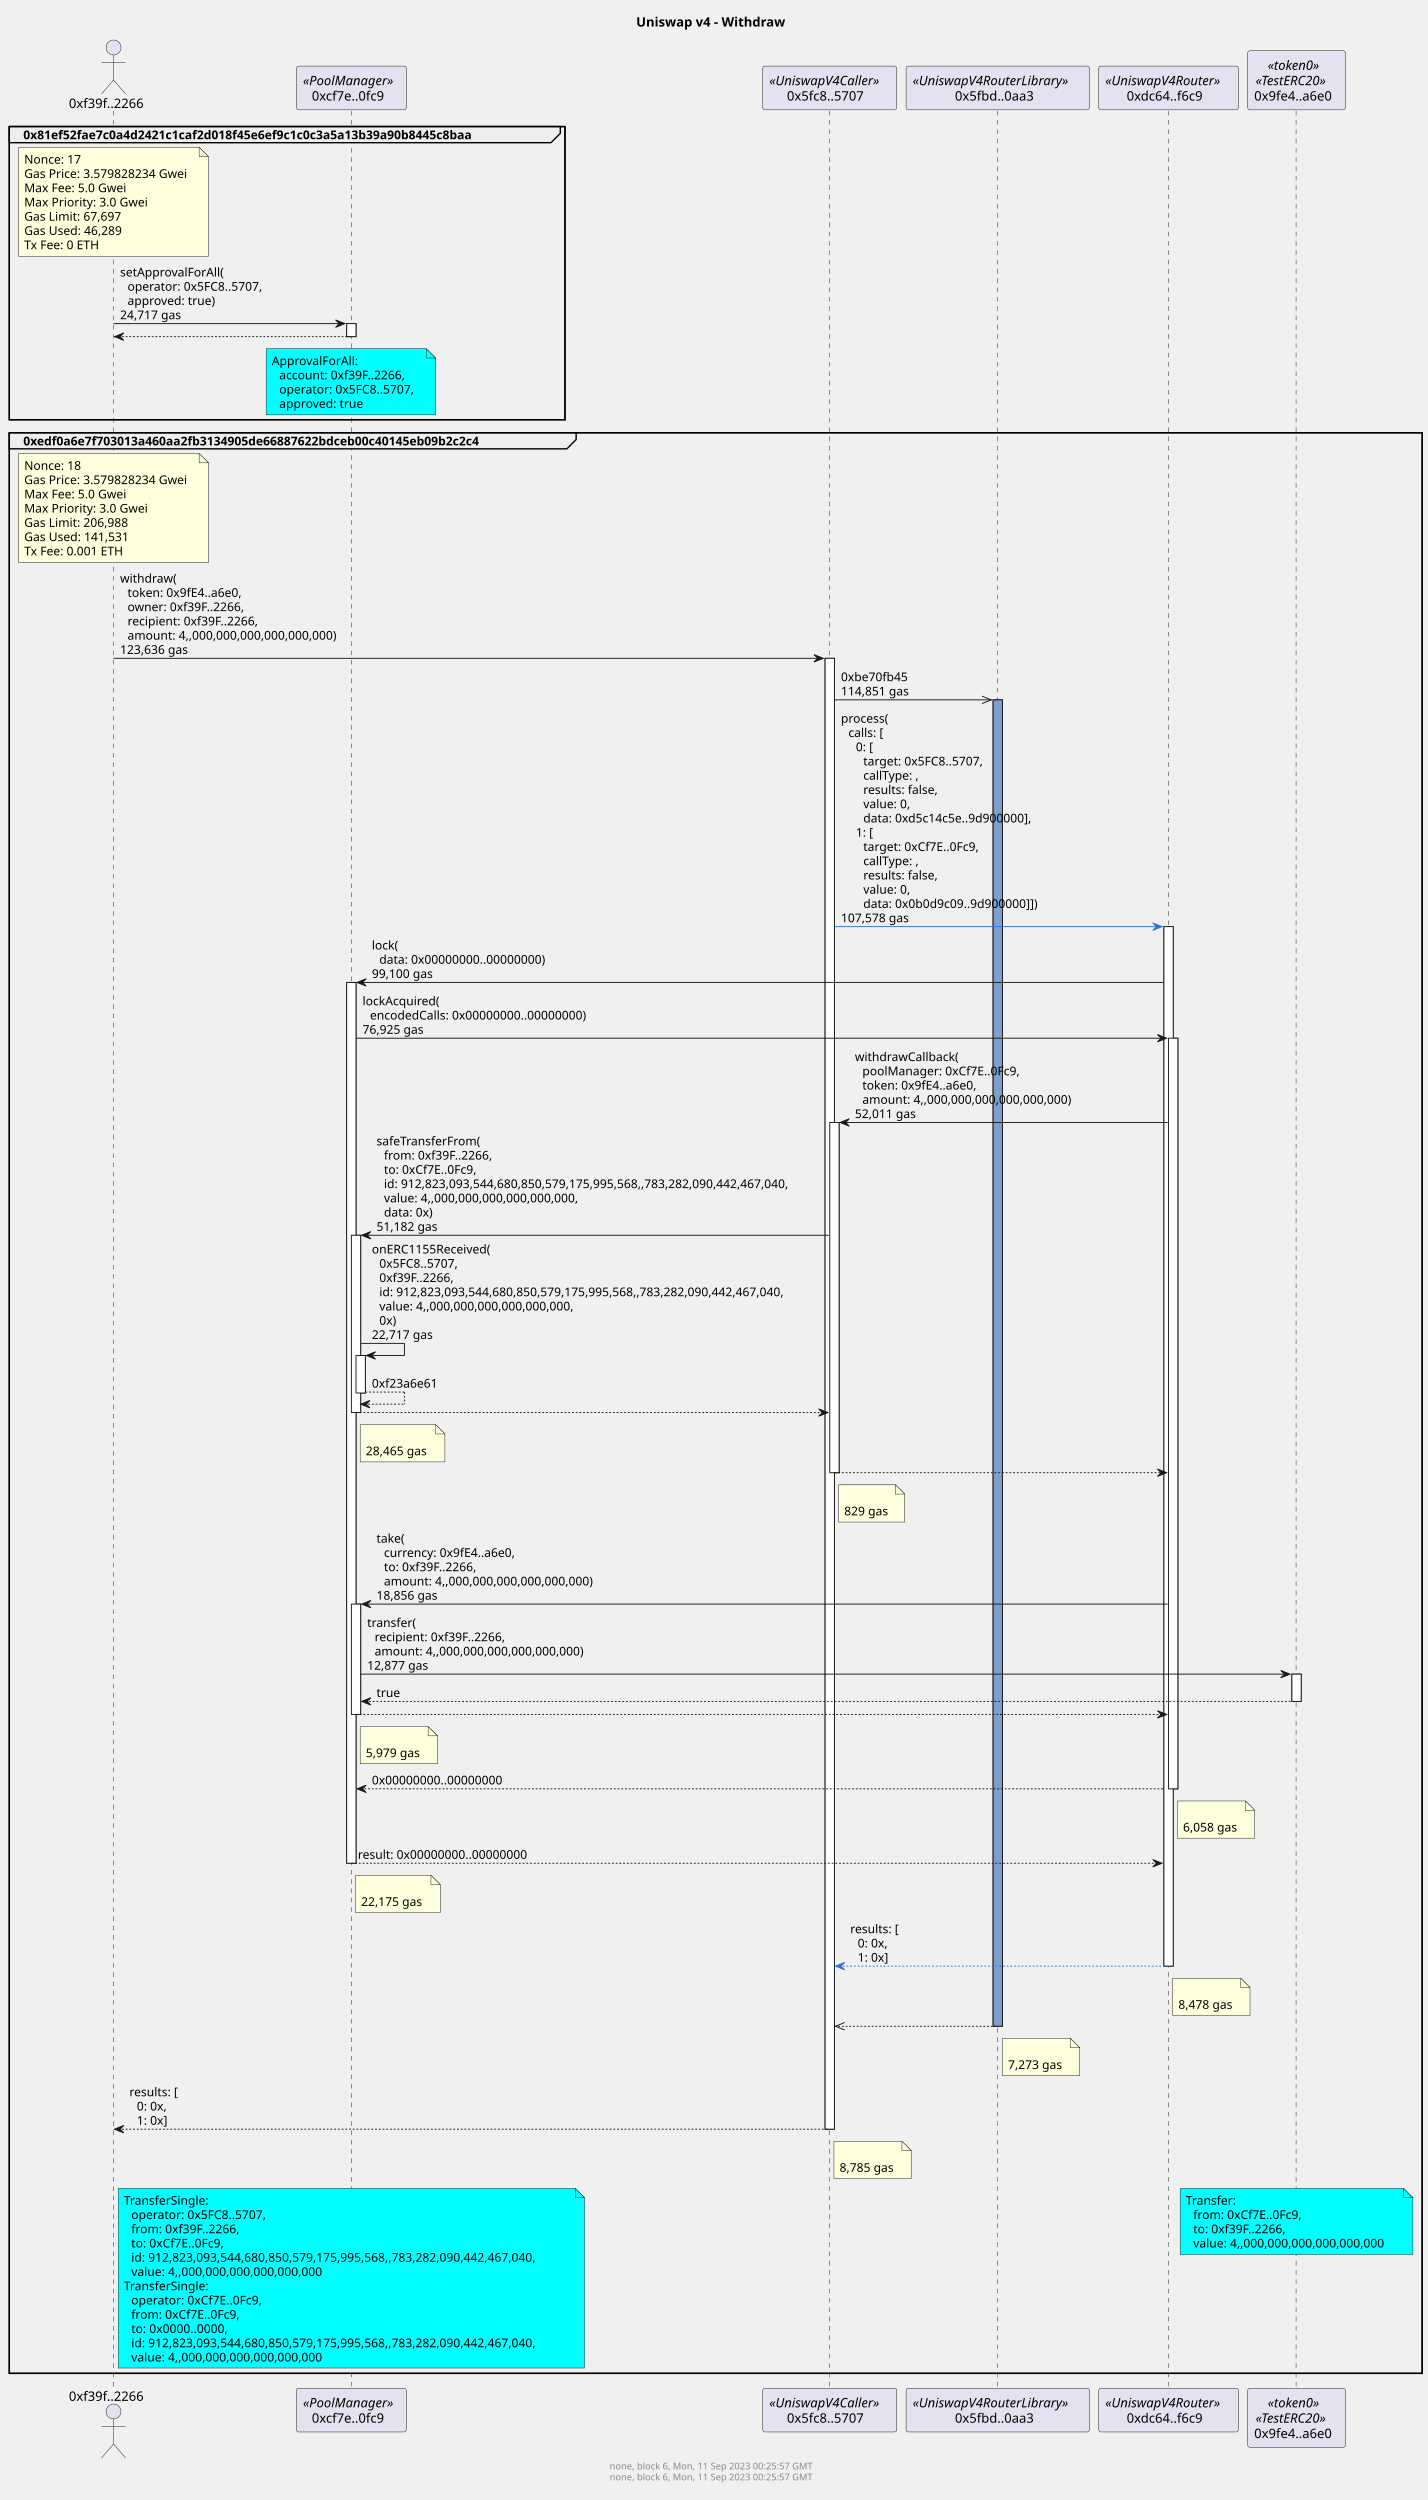
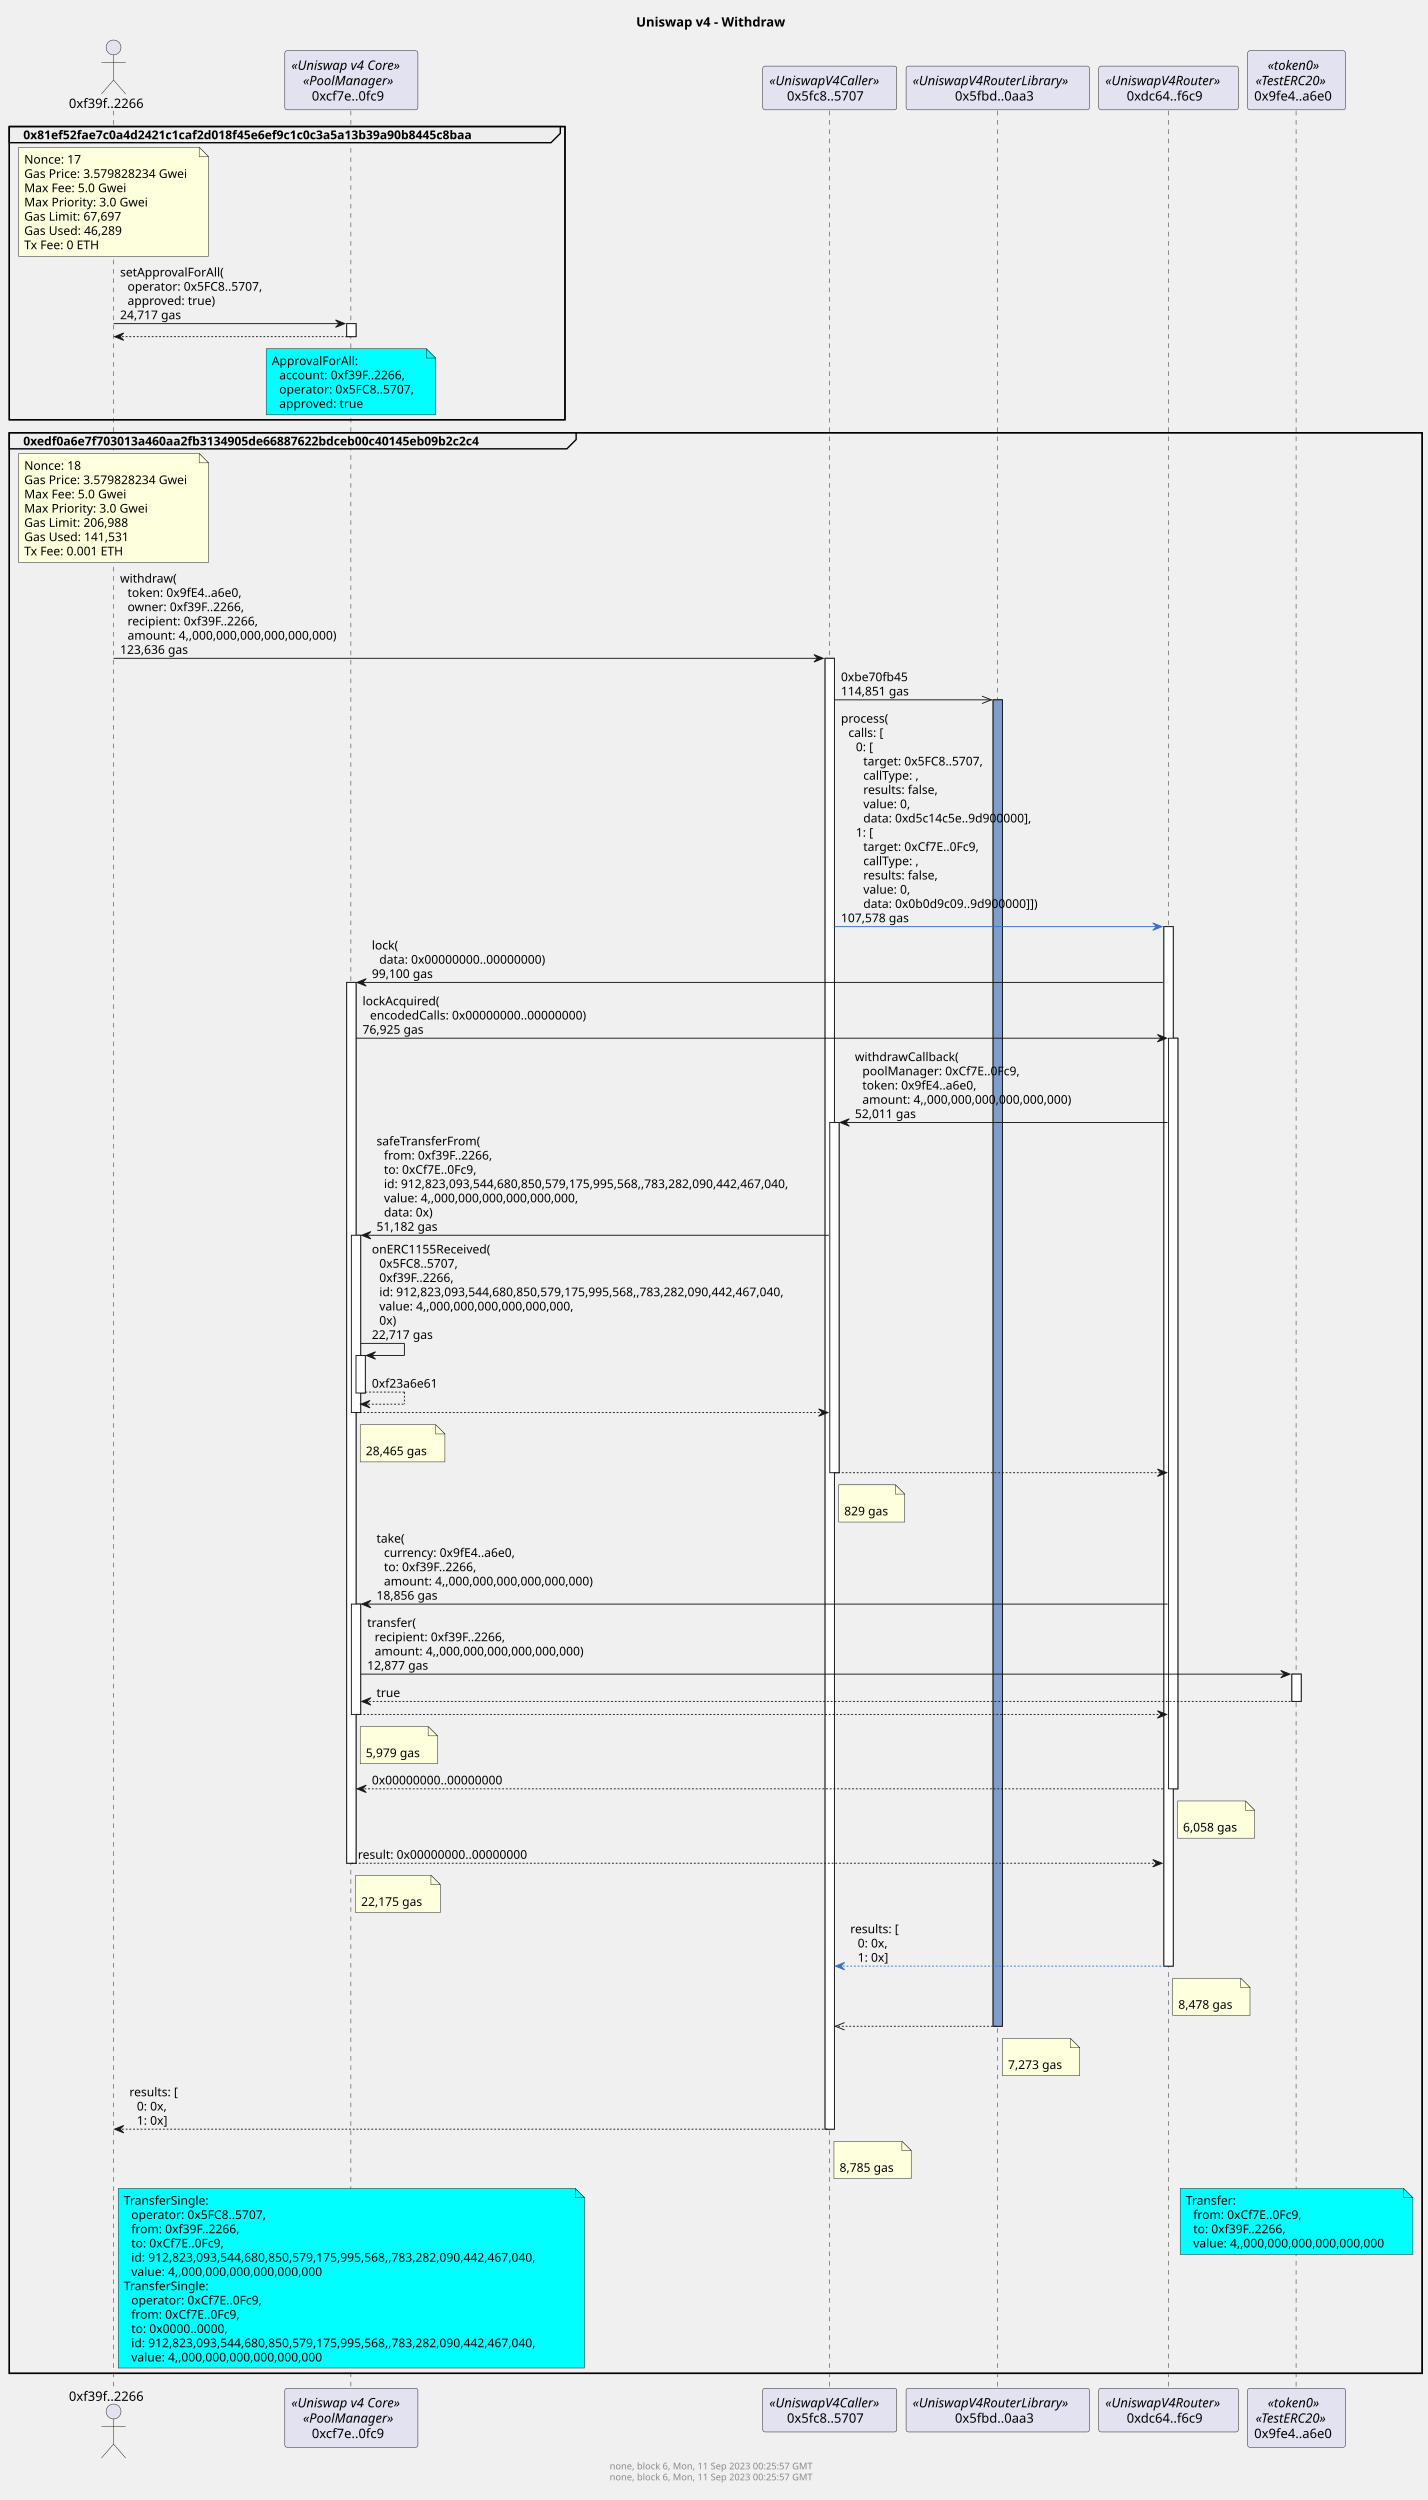
<svg xmlns="http://www.w3.org/2000/svg" contentStyleType="text/css" height="2686px" preserveAspectRatio="none" style="width:1534px;height:2686px;background:#FFFFFF;" version="1.1" viewBox="0 0 1534 2686" width="1534px" zoomAndPan="magnify">
  <defs />
  <g>
    <text fill="#000000" font-family="sans-serif" font-size="14" font-weight="bold" lengthAdjust="spacing" textLength="170" x="683.5" y="28.535">Uniswap v4 - Withdraw</text>
    <rect fill="#FFFFFF" height="14" style="stroke:#181818;stroke-width:1.0;" width="10" x="372.5" y="347.703" />
    <rect fill="#FFFFFF" height="946.354" style="stroke:#181818;stroke-width:1.0;" width="10" x="372.5" y="1055.504" />
    <rect fill="#FFFFFF" height="190.484" style="stroke:#181818;stroke-width:1.0;" width="10" x="377.5" y="1327.162" />
    <rect fill="#FFFFFF" height="40.31" style="stroke:#181818;stroke-width:1.0;" width="10" x="382.5" y="1456.336" />
    <rect fill="#FFFFFF" height="118.553" style="stroke:#181818;stroke-width:1.0;" width="10" x="377.5" y="1723.441" />
    <rect fill="#FFFFFF" height="1580.291" style="stroke:#181818;stroke-width:1.0;" width="10" x="886.5" y="707.293" />
    <rect fill="#FFFFFF" height="376.279" style="stroke:#181818;stroke-width:1.0;" width="10" x="891.5" y="1205.988" />
    <rect fill="#809ECB" height="1425.117" style="stroke:#181818;stroke-width:1.0;" width="10" x="1067" y="751.914" />
    <rect fill="#FFFFFF" height="1116.838" style="stroke:#181818;stroke-width:1.0;" width="10" x="1250.5" y="995.572" />
    <rect fill="#FFFFFF" height="806.49" style="stroke:#181818;stroke-width:1.0;" width="10" x="1255.5" y="1115.436" />
    <rect fill="#FFFFFF" height="29.311" style="stroke:#181818;stroke-width:1.0;" width="10" x="1388" y="1798.684" />
    <rect fill="none" height="314.969" style="stroke:#000000;stroke-width:1.5;" width="597" x="10" y="135.977" />
    <rect fill="none" height="2084.986" style="stroke:#000000;stroke-width:1.5;" width="1518" x="10" y="464.945" />
    <line style="stroke:#181818;stroke-width:0.5;stroke-dasharray:5.0,5.0;" x1="122" x2="122" y1="118.977" y2="2566.932" />
-     <line style="stroke:#181818;stroke-width:0.5;stroke-dasharray:5.0,5.0;" x1="377.5" x2="377.5" y1="118.977" y2="2566.932" />
+     <line style="stroke:#181818;stroke-width:0.5;stroke-dasharray:5.0,5.0;" x1="377" x2="377" y1="118.977" y2="2566.932" />
    <line style="stroke:#181818;stroke-width:0.5;stroke-dasharray:5.0,5.0;" x1="891.5" x2="891.5" y1="118.977" y2="2566.932" />
    <line style="stroke:#181818;stroke-width:0.5;stroke-dasharray:5.0,5.0;" x1="1071.5" x2="1071.5" y1="118.977" y2="2566.932" />
    <line style="stroke:#181818;stroke-width:0.5;stroke-dasharray:5.0,5.0;" x1="1255.5" x2="1255.5" y1="118.977" y2="2566.932" />
    <line style="stroke:#181818;stroke-width:0.5;stroke-dasharray:5.0,5.0;" x1="1392.5" x2="1392.5" y1="118.977" y2="2566.932" />
    <text fill="#000000" font-family="sans-serif" font-size="14" lengthAdjust="spacing" textLength="90" x="74" y="116.023">0xf39f..2266</text>
    <ellipse cx="122" cy="50.988" fill="#E2E2F0" rx="8" ry="8" style="stroke:#181818;stroke-width:0.5;" />
    <path d="M122,58.988 L122,85.988 M109,66.988 L135,66.988 M122,85.988 L109,100.988 M122,85.988 L135,100.988 " fill="none" style="stroke:#181818;stroke-width:0.5;" />
    <text fill="#000000" font-family="sans-serif" font-size="14" lengthAdjust="spacing" textLength="90" x="74" y="2579.467">0xf39f..2266</text>
    <ellipse cx="122" cy="2590.92" fill="#E2E2F0" rx="8" ry="8" style="stroke:#181818;stroke-width:0.5;" />
    <path d="M122,2598.92 L122,2625.92 M109,2606.92 L135,2606.92 M122,2625.92 L109,2640.92 M122,2625.92 L135,2640.92 " fill="none" style="stroke:#181818;stroke-width:0.5;" />
-     <rect fill="#E2E2F0" height="46.977" rx="2.5" ry="2.5" style="stroke:#181818;stroke-width:0.5;" width="118" x="318.5" y="71" />
+     <rect fill="#E2E2F0" height="63.465" rx="2.5" ry="2.5" style="stroke:#181818;stroke-width:0.5;" width="143" x="306" y="54.512" />
+     <text fill="#000000" font-family="sans-serif" font-size="14" font-style="italic" lengthAdjust="spacing" textLength="129" x="313" y="75.047">«Uniswap v4 Core»</text>
    <text fill="#000000" font-family="sans-serif" font-size="14" font-style="italic" lengthAdjust="spacing" textLength="104" x="325.5" y="91.535">«PoolManager»</text>
    <text fill="#000000" font-family="sans-serif" font-size="14" lengthAdjust="spacing" textLength="85" x="335" y="108.023">0xcf7e..0fc9</text>
-     <rect fill="#E2E2F0" height="46.977" rx="2.5" ry="2.5" style="stroke:#181818;stroke-width:0.5;" width="118" x="318.5" y="2565.932" />
-     <text fill="#000000" font-family="sans-serif" font-size="14" font-style="italic" lengthAdjust="spacing" textLength="104" x="325.5" y="2586.467">«PoolManager»</text>
-     <text fill="#000000" font-family="sans-serif" font-size="14" lengthAdjust="spacing" textLength="85" x="335" y="2602.955">0xcf7e..0fc9</text>
+     <rect fill="#E2E2F0" height="63.465" rx="2.5" ry="2.5" style="stroke:#181818;stroke-width:0.5;" width="143" x="306" y="2565.932" />
+     <text fill="#000000" font-family="sans-serif" font-size="14" font-style="italic" lengthAdjust="spacing" textLength="129" x="313" y="2586.467">«Uniswap v4 Core»</text>
+     <text fill="#000000" font-family="sans-serif" font-size="14" font-style="italic" lengthAdjust="spacing" textLength="104" x="325.5" y="2602.955">«PoolManager»</text>
+     <text fill="#000000" font-family="sans-serif" font-size="14" lengthAdjust="spacing" textLength="85" x="335" y="2619.443">0xcf7e..0fc9</text>
    <rect fill="#E2E2F0" height="46.977" rx="2.5" ry="2.5" style="stroke:#181818;stroke-width:0.5;" width="144" x="819.5" y="71" />
    <text fill="#000000" font-family="sans-serif" font-size="14" font-style="italic" lengthAdjust="spacing" textLength="130" x="826.5" y="91.535">«UniswapV4Caller»</text>
    <text fill="#000000" font-family="sans-serif" font-size="14" lengthAdjust="spacing" textLength="92" x="845.5" y="108.023">0x5fc8..5707</text>
    <rect fill="#E2E2F0" height="46.977" rx="2.5" ry="2.5" style="stroke:#181818;stroke-width:0.5;" width="144" x="819.5" y="2565.932" />
    <text fill="#000000" font-family="sans-serif" font-size="14" font-style="italic" lengthAdjust="spacing" textLength="130" x="826.5" y="2586.467">«UniswapV4Caller»</text>
    <text fill="#000000" font-family="sans-serif" font-size="14" lengthAdjust="spacing" textLength="92" x="845.5" y="2602.955">0x5fc8..5707</text>
    <rect fill="#E2E2F0" height="46.977" rx="2.5" ry="2.5" style="stroke:#181818;stroke-width:0.5;" width="197" x="973.5" y="71" />
    <text fill="#000000" font-family="sans-serif" font-size="14" font-style="italic" lengthAdjust="spacing" textLength="183" x="980.5" y="91.535">«UniswapV4RouterLibrary»</text>
    <text fill="#000000" font-family="sans-serif" font-size="14" lengthAdjust="spacing" textLength="92" x="1026" y="108.023">0x5fbd..0aa3</text>
    <rect fill="#E2E2F0" height="46.977" rx="2.5" ry="2.5" style="stroke:#181818;stroke-width:0.5;" width="197" x="973.5" y="2565.932" />
    <text fill="#000000" font-family="sans-serif" font-size="14" font-style="italic" lengthAdjust="spacing" textLength="183" x="980.5" y="2586.467">«UniswapV4RouterLibrary»</text>
    <text fill="#000000" font-family="sans-serif" font-size="14" lengthAdjust="spacing" textLength="92" x="1026" y="2602.955">0x5fbd..0aa3</text>
    <rect fill="#E2E2F0" height="46.977" rx="2.5" ry="2.5" style="stroke:#181818;stroke-width:0.5;" width="150" x="1180.5" y="71" />
    <text fill="#000000" font-family="sans-serif" font-size="14" font-style="italic" lengthAdjust="spacing" textLength="136" x="1187.5" y="91.535">«UniswapV4Router»</text>
    <text fill="#000000" font-family="sans-serif" font-size="14" lengthAdjust="spacing" textLength="90" x="1210.5" y="108.023">0xdc64..f6c9</text>
    <rect fill="#E2E2F0" height="46.977" rx="2.5" ry="2.5" style="stroke:#181818;stroke-width:0.5;" width="150" x="1180.5" y="2565.932" />
    <text fill="#000000" font-family="sans-serif" font-size="14" font-style="italic" lengthAdjust="spacing" textLength="136" x="1187.5" y="2586.467">«UniswapV4Router»</text>
    <text fill="#000000" font-family="sans-serif" font-size="14" lengthAdjust="spacing" textLength="90" x="1210.5" y="2602.955">0xdc64..f6c9</text>
    <rect fill="#E2E2F0" height="63.465" rx="2.5" ry="2.5" style="stroke:#181818;stroke-width:0.5;" width="105" x="1340.5" y="54.512" />
    <text fill="#000000" font-family="sans-serif" font-size="14" font-style="italic" lengthAdjust="spacing" textLength="62" x="1362" y="75.047">«token0»</text>
    <text fill="#000000" font-family="sans-serif" font-size="14" font-style="italic" lengthAdjust="spacing" textLength="88" x="1349" y="91.535">«TestERC20»</text>
    <text fill="#000000" font-family="sans-serif" font-size="14" lengthAdjust="spacing" textLength="91" x="1347.5" y="108.023">0x9fe4..a6e0</text>
    <rect fill="#E2E2F0" height="63.465" rx="2.5" ry="2.5" style="stroke:#181818;stroke-width:0.5;" width="105" x="1340.5" y="2565.932" />
    <text fill="#000000" font-family="sans-serif" font-size="14" font-style="italic" lengthAdjust="spacing" textLength="62" x="1362" y="2586.467">«token0»</text>
    <text fill="#000000" font-family="sans-serif" font-size="14" font-style="italic" lengthAdjust="spacing" textLength="88" x="1349" y="2602.955">«TestERC20»</text>
    <text fill="#000000" font-family="sans-serif" font-size="14" lengthAdjust="spacing" textLength="91" x="1347.5" y="2619.443">0x9fe4..a6e0</text>
    <rect fill="#FFFFFF" height="14" style="stroke:#181818;stroke-width:1.0;" width="10" x="372.5" y="347.703" />
    <rect fill="#FFFFFF" height="946.354" style="stroke:#181818;stroke-width:1.0;" width="10" x="372.5" y="1055.504" />
    <rect fill="#FFFFFF" height="190.484" style="stroke:#181818;stroke-width:1.0;" width="10" x="377.5" y="1327.162" />
    <rect fill="#FFFFFF" height="40.31" style="stroke:#181818;stroke-width:1.0;" width="10" x="382.5" y="1456.336" />
    <rect fill="#FFFFFF" height="118.553" style="stroke:#181818;stroke-width:1.0;" width="10" x="377.5" y="1723.441" />
    <rect fill="#FFFFFF" height="1580.291" style="stroke:#181818;stroke-width:1.0;" width="10" x="886.5" y="707.293" />
    <rect fill="#FFFFFF" height="376.279" style="stroke:#181818;stroke-width:1.0;" width="10" x="891.5" y="1205.988" />
    <rect fill="#809ECB" height="1425.117" style="stroke:#181818;stroke-width:1.0;" width="10" x="1067" y="751.914" />
    <rect fill="#FFFFFF" height="1116.838" style="stroke:#181818;stroke-width:1.0;" width="10" x="1250.5" y="995.572" />
    <rect fill="#FFFFFF" height="806.49" style="stroke:#181818;stroke-width:1.0;" width="10" x="1255.5" y="1115.436" />
    <rect fill="#FFFFFF" height="29.311" style="stroke:#181818;stroke-width:1.0;" width="10" x="1388" y="1798.684" />
    <path d="M10,135.977 L602,135.977 L602,143.287 L592,153.287 L10,153.287 L10,135.977 " fill="#EEEEEE" style="stroke:#000000;stroke-width:1.5;" />
    <rect fill="none" height="314.969" style="stroke:#000000;stroke-width:1.5;" width="597" x="10" y="135.977" />
    <text fill="#000000" font-family="sans-serif" font-size="13" font-weight="bold" lengthAdjust="spacing" textLength="547" x="25" y="149.545">0x81ef52fae7c0a4d2421c1caf2d018f45e6ef9c1c0c3a5a13b39a90b8445c8baa</text>
    <path d="M20,158.287 L20,275.287 L224,275.287 L224,168.287 L214,158.287 L20,158.287 " fill="#FEFFDD" style="stroke:#181818;stroke-width:0.5;" />
    <path d="M214,158.287 L214,168.287 L224,168.287 L214,158.287 " fill="#FEFFDD" style="stroke:#181818;stroke-width:0.5;" />
    <text fill="#000000" font-family="sans-serif" font-size="13" lengthAdjust="spacing" textLength="64" x="26" y="175.856">Nonce: 17</text>
    <text fill="#000000" font-family="sans-serif" font-size="13" lengthAdjust="spacing" textLength="183" x="26" y="191.166">Gas Price: 3.579828234 Gwei</text>
    <text fill="#000000" font-family="sans-serif" font-size="13" lengthAdjust="spacing" textLength="113" x="26" y="206.477">Max Fee: 5.0 Gwei</text>
    <text fill="#000000" font-family="sans-serif" font-size="13" lengthAdjust="spacing" textLength="137" x="26" y="221.787">Max Priority: 3.0 Gwei</text>
    <text fill="#000000" font-family="sans-serif" font-size="13" lengthAdjust="spacing" textLength="111" x="26" y="237.098">Gas Limit: 67,697</text>
    <text fill="#000000" font-family="sans-serif" font-size="13" lengthAdjust="spacing" textLength="110" x="26" y="252.408">Gas Used: 46,289</text>
    <text fill="#000000" font-family="sans-serif" font-size="13" lengthAdjust="spacing" textLength="86" x="26" y="267.719">Tx Fee: 0 ETH</text>
    <polygon fill="#181818" points="360.5,343.703,370.5,347.703,360.5,351.703,364.5,347.703" style="stroke:#181818;stroke-width:1.0;" />
    <line style="stroke:#181818;stroke-width:1.0;" x1="122" x2="366.5" y1="347.703" y2="347.703" />
    <text fill="#000000" font-family="sans-serif" font-size="13" lengthAdjust="spacing" textLength="116" x="129" y="297.029">setApprovalForAll(</text>
    <text fill="#000000" font-family="sans-serif" font-size="13" lengthAdjust="spacing" textLength="153" x="137" y="312.34">operator: 0x5FC8..5707,</text>
    <text fill="#000000" font-family="sans-serif" font-size="13" lengthAdjust="spacing" textLength="95" x="137" y="327.65">approved: true)</text>
    <text fill="#000000" font-family="sans-serif" font-size="13" lengthAdjust="spacing" textLength="70" x="129" y="342.961">24,717 gas</text>
    <polygon fill="#181818" points="133,357.703,123,361.703,133,365.703,129,361.703" style="stroke:#181818;stroke-width:1.0;" />
    <line style="stroke:#181818;stroke-width:1.0;stroke-dasharray:2.0,2.0;" x1="127" x2="376.5" y1="361.703" y2="361.703" />
    <path d="M286,374.703 L286,445.703 L468,445.703 L468,384.703 L458,374.703 L286,374.703 " fill="#00FFFF" style="stroke:#181818;stroke-width:0.5;" />
    <path d="M458,374.703 L458,384.703 L468,384.703 L458,374.703 " fill="#00FFFF" style="stroke:#181818;stroke-width:0.5;" />
    <text fill="#000000" font-family="sans-serif" font-size="13" lengthAdjust="spacing" textLength="97" x="292" y="392.272">ApprovalForAll:</text>
    <text fill="#000000" font-family="sans-serif" font-size="13" lengthAdjust="spacing" textLength="146" x="300" y="407.582">account: 0xf39F..2266,</text>
    <text fill="#000000" font-family="sans-serif" font-size="13" lengthAdjust="spacing" textLength="153" x="300" y="422.893">operator: 0x5FC8..5707,</text>
    <text fill="#000000" font-family="sans-serif" font-size="13" lengthAdjust="spacing" textLength="91" x="300" y="438.203">approved: true</text>
    <path d="M10,464.945 L619,464.945 L619,472.256 L609,482.256 L10,482.256 L10,464.945 " fill="#EEEEEE" style="stroke:#000000;stroke-width:1.5;" />
    <rect fill="none" height="2084.986" style="stroke:#000000;stroke-width:1.5;" width="1518" x="10" y="464.945" />
    <text fill="#000000" font-family="sans-serif" font-size="13" font-weight="bold" lengthAdjust="spacing" textLength="564" x="25" y="478.514">0xedf0a6e7f703013a460aa2fb3134905de66887622bdceb00c40145eb09b2c2c4</text>
    <path d="M20,487.256 L20,604.256 L224,604.256 L224,497.256 L214,487.256 L20,487.256 " fill="#FEFFDD" style="stroke:#181818;stroke-width:0.5;" />
    <path d="M214,487.256 L214,497.256 L224,497.256 L214,487.256 " fill="#FEFFDD" style="stroke:#181818;stroke-width:0.5;" />
    <text fill="#000000" font-family="sans-serif" font-size="13" lengthAdjust="spacing" textLength="64" x="26" y="504.824">Nonce: 18</text>
    <text fill="#000000" font-family="sans-serif" font-size="13" lengthAdjust="spacing" textLength="183" x="26" y="520.135">Gas Price: 3.579828234 Gwei</text>
    <text fill="#000000" font-family="sans-serif" font-size="13" lengthAdjust="spacing" textLength="113" x="26" y="535.445">Max Fee: 5.0 Gwei</text>
    <text fill="#000000" font-family="sans-serif" font-size="13" lengthAdjust="spacing" textLength="137" x="26" y="550.756">Max Priority: 3.0 Gwei</text>
    <text fill="#000000" font-family="sans-serif" font-size="13" lengthAdjust="spacing" textLength="119" x="26" y="566.066">Gas Limit: 206,988</text>
    <text fill="#000000" font-family="sans-serif" font-size="13" lengthAdjust="spacing" textLength="118" x="26" y="581.377">Gas Used: 141,531</text>
    <text fill="#000000" font-family="sans-serif" font-size="13" lengthAdjust="spacing" textLength="114" x="26" y="596.688">Tx Fee: 0.001 ETH</text>
    <polygon fill="#181818" points="874.5,703.293,884.5,707.293,874.5,711.293,878.5,707.293" style="stroke:#181818;stroke-width:1.0;" />
    <line style="stroke:#181818;stroke-width:1.0;" x1="122" x2="880.5" y1="707.293" y2="707.293" />
    <text fill="#000000" font-family="sans-serif" font-size="13" lengthAdjust="spacing" textLength="61" x="129" y="625.998">withdraw(</text>
    <text fill="#000000" font-family="sans-serif" font-size="13" lengthAdjust="spacing" textLength="130" x="137" y="641.309">token: 0x9fE4..a6e0,</text>
    <text fill="#000000" font-family="sans-serif" font-size="13" lengthAdjust="spacing" textLength="134" x="137" y="656.619">owner: 0xf39F..2266,</text>
    <text fill="#000000" font-family="sans-serif" font-size="13" lengthAdjust="spacing" textLength="151" x="137" y="671.93">recipient: 0xf39F..2266,</text>
    <text fill="#000000" font-family="sans-serif" font-size="13" lengthAdjust="spacing" textLength="240" x="137" y="687.24">amount: 4,,000,000,000,000,000,000)</text>
    <text fill="#000000" font-family="sans-serif" font-size="13" lengthAdjust="spacing" textLength="78" x="129" y="702.551">123,636 gas</text>
    <line style="stroke:#181818;stroke-width:1.0;" x1="1065" x2="1055" y1="751.914" y2="747.914" />
    <line style="stroke:#181818;stroke-width:1.0;" x1="1065" x2="1055" y1="751.914" y2="755.914" />
    <line style="stroke:#181818;stroke-width:1.0;" x1="896.5" x2="1066" y1="751.914" y2="751.914" />
    <text fill="#000000" font-family="sans-serif" font-size="13" lengthAdjust="spacing" textLength="76" x="903.5" y="731.861">0xbe70fb45</text>
    <text fill="#000000" font-family="sans-serif" font-size="13" lengthAdjust="spacing" textLength="78" x="903.5" y="747.172">114,851 gas</text>
    <polygon fill="#3471CD" points="1238.5,991.572,1248.5,995.572,1238.5,999.572,1242.5,995.572" style="stroke:#3471CD;stroke-width:1.0;" />
    <line style="stroke:#3471CD;stroke-width:1.0;" x1="896.5" x2="1244.5" y1="995.572" y2="995.572" />
    <text fill="#000000" font-family="sans-serif" font-size="13" lengthAdjust="spacing" textLength="53" x="903.5" y="776.482">process(</text>
    <text fill="#000000" font-family="sans-serif" font-size="13" lengthAdjust="spacing" textLength="41" x="911.5" y="791.793">calls: [</text>
    <text fill="#000000" font-family="sans-serif" font-size="13" lengthAdjust="spacing" textLength="20" x="919.5" y="807.104">0: [</text>
    <text fill="#000000" font-family="sans-serif" font-size="13" lengthAdjust="spacing" textLength="137" x="927.5" y="822.414">target: 0x5FC8..5707,</text>
    <text fill="#000000" font-family="sans-serif" font-size="13" lengthAdjust="spacing" textLength="64" x="927.5" y="837.725">callType: ,</text>
    <text fill="#000000" font-family="sans-serif" font-size="13" lengthAdjust="spacing" textLength="85" x="927.5" y="853.035">results: false,</text>
    <text fill="#000000" font-family="sans-serif" font-size="13" lengthAdjust="spacing" textLength="53" x="927.5" y="868.346">value: 0,</text>
    <text fill="#000000" font-family="sans-serif" font-size="13" lengthAdjust="spacing" textLength="192" x="927.5" y="883.656">data: 0xd5c14c5e..9d900000],</text>
    <text fill="#000000" font-family="sans-serif" font-size="13" lengthAdjust="spacing" textLength="20" x="919.5" y="898.967">1: [</text>
    <text fill="#000000" font-family="sans-serif" font-size="13" lengthAdjust="spacing" textLength="132" x="927.5" y="914.277">target: 0xCf7E..0Fc9,</text>
    <text fill="#000000" font-family="sans-serif" font-size="13" lengthAdjust="spacing" textLength="64" x="927.5" y="929.588">callType: ,</text>
    <text fill="#000000" font-family="sans-serif" font-size="13" lengthAdjust="spacing" textLength="85" x="927.5" y="944.898">results: false,</text>
    <text fill="#000000" font-family="sans-serif" font-size="13" lengthAdjust="spacing" textLength="53" x="927.5" y="960.209">value: 0,</text>
    <text fill="#000000" font-family="sans-serif" font-size="13" lengthAdjust="spacing" textLength="198" x="927.5" y="975.519">data: 0x0b0d9c09..9d900000]])</text>
    <text fill="#000000" font-family="sans-serif" font-size="13" lengthAdjust="spacing" textLength="78" x="903.5" y="990.83">107,578 gas</text>
    <polygon fill="#181818" points="393.5,1051.504,383.5,1055.504,393.5,1059.504,389.5,1055.504" style="stroke:#181818;stroke-width:1.0;" />
    <line style="stroke:#181818;stroke-width:1.0;" x1="387.5" x2="1249.5" y1="1055.504" y2="1055.504" />
    <text fill="#000000" font-family="sans-serif" font-size="13" lengthAdjust="spacing" textLength="31" x="399.5" y="1020.141">lock(</text>
    <text fill="#000000" font-family="sans-serif" font-size="13" lengthAdjust="spacing" textLength="191" x="407.5" y="1035.451">data: 0x00000000..00000000)</text>
    <text fill="#000000" font-family="sans-serif" font-size="13" lengthAdjust="spacing" textLength="70" x="399.5" y="1050.762">99,100 gas</text>
    <polygon fill="#181818" points="1243.5,1111.436,1253.5,1115.436,1243.5,1119.436,1247.5,1115.436" style="stroke:#181818;stroke-width:1.0;" />
    <line style="stroke:#181818;stroke-width:1.0;" x1="382.5" x2="1249.5" y1="1115.436" y2="1115.436" />
    <text fill="#000000" font-family="sans-serif" font-size="13" lengthAdjust="spacing" textLength="87" x="389.5" y="1080.072">lockAcquired(</text>
    <text fill="#000000" font-family="sans-serif" font-size="13" lengthAdjust="spacing" textLength="248" x="397.5" y="1095.383">encodedCalls: 0x00000000..00000000)</text>
    <text fill="#000000" font-family="sans-serif" font-size="13" lengthAdjust="spacing" textLength="70" x="389.5" y="1110.693">76,925 gas</text>
    <polygon fill="#181818" points="912.5,1201.988,902.5,1205.988,912.5,1209.988,908.5,1205.988" style="stroke:#181818;stroke-width:1.0;" />
    <line style="stroke:#181818;stroke-width:1.0;" x1="906.5" x2="1254.5" y1="1205.988" y2="1205.988" />
    <text fill="#000000" font-family="sans-serif" font-size="13" lengthAdjust="spacing" textLength="115" x="918.5" y="1140.004">withdrawCallback(</text>
    <text fill="#000000" font-family="sans-serif" font-size="13" lengthAdjust="spacing" textLength="176" x="926.5" y="1155.314">poolManager: 0xCf7E..0Fc9,</text>
    <text fill="#000000" font-family="sans-serif" font-size="13" lengthAdjust="spacing" textLength="130" x="926.5" y="1170.625">token: 0x9fE4..a6e0,</text>
    <text fill="#000000" font-family="sans-serif" font-size="13" lengthAdjust="spacing" textLength="240" x="926.5" y="1185.936">amount: 4,,000,000,000,000,000,000)</text>
    <text fill="#000000" font-family="sans-serif" font-size="13" lengthAdjust="spacing" textLength="70" x="918.5" y="1201.246">52,011 gas</text>
    <polygon fill="#181818" points="398.5,1323.162,388.5,1327.162,398.5,1331.162,394.5,1327.162" style="stroke:#181818;stroke-width:1.0;" />
    <line style="stroke:#181818;stroke-width:1.0;" x1="392.5" x2="890.5" y1="1327.162" y2="1327.162" />
    <text fill="#000000" font-family="sans-serif" font-size="13" lengthAdjust="spacing" textLength="114" x="404.5" y="1230.557">safeTransferFrom(</text>
    <text fill="#000000" font-family="sans-serif" font-size="13" lengthAdjust="spacing" textLength="126" x="412.5" y="1245.867">from: 0xf39F..2266,</text>
    <text fill="#000000" font-family="sans-serif" font-size="13" lengthAdjust="spacing" textLength="108" x="412.5" y="1261.178">to: 0xCf7E..0Fc9,</text>
    <text fill="#000000" font-family="sans-serif" font-size="13" lengthAdjust="spacing" textLength="472" x="412.5" y="1276.488">id: 912,823,093,544,680,850,579,175,995,568,,783,282,090,442,467,040,</text>
    <text fill="#000000" font-family="sans-serif" font-size="13" lengthAdjust="spacing" textLength="225" x="412.5" y="1291.799">value: 4,,000,000,000,000,000,000,</text>
    <text fill="#000000" font-family="sans-serif" font-size="13" lengthAdjust="spacing" textLength="55" x="412.5" y="1307.109">data: 0x)</text>
    <text fill="#000000" font-family="sans-serif" font-size="13" lengthAdjust="spacing" textLength="70" x="404.5" y="1322.42">51,182 gas</text>
    <line style="stroke:#181818;stroke-width:1.0;" x1="387.5" x2="434.5" y1="1443.336" y2="1443.336" />
    <line style="stroke:#181818;stroke-width:1.0;" x1="434.5" x2="434.5" y1="1443.336" y2="1456.336" />
    <line style="stroke:#181818;stroke-width:1.0;" x1="393.5" x2="434.5" y1="1456.336" y2="1456.336" />
    <polygon fill="#181818" points="403.5,1452.336,393.5,1456.336,403.5,1460.336,399.5,1456.336" style="stroke:#181818;stroke-width:1.0;" />
    <text fill="#000000" font-family="sans-serif" font-size="13" lengthAdjust="spacing" textLength="131" x="399.5" y="1346.73">onERC1155Received(</text>
    <text fill="#000000" font-family="sans-serif" font-size="13" lengthAdjust="spacing" textLength="92" x="407.5" y="1362.041">0x5FC8..5707,</text>
    <text fill="#000000" font-family="sans-serif" font-size="13" lengthAdjust="spacing" textLength="88" x="407.5" y="1377.352">0xf39F..2266,</text>
    <text fill="#000000" font-family="sans-serif" font-size="13" lengthAdjust="spacing" textLength="472" x="407.5" y="1392.662">id: 912,823,093,544,680,850,579,175,995,568,,783,282,090,442,467,040,</text>
    <text fill="#000000" font-family="sans-serif" font-size="13" lengthAdjust="spacing" textLength="225" x="407.5" y="1407.973">value: 4,,000,000,000,000,000,000,</text>
    <text fill="#000000" font-family="sans-serif" font-size="13" lengthAdjust="spacing" textLength="20" x="407.5" y="1423.283">0x)</text>
    <text fill="#000000" font-family="sans-serif" font-size="13" lengthAdjust="spacing" textLength="70" x="399.5" y="1438.594">22,717 gas</text>
    <line style="stroke:#181818;stroke-width:1.0;stroke-dasharray:2.0,2.0;" x1="392.5" x2="434.5" y1="1495.647" y2="1495.647" />
    <line style="stroke:#181818;stroke-width:1.0;stroke-dasharray:2.0,2.0;" x1="434.5" x2="434.5" y1="1495.647" y2="1508.647" />
    <line style="stroke:#181818;stroke-width:1.0;stroke-dasharray:2.0,2.0;" x1="387.5" x2="434.5" y1="1508.647" y2="1508.647" />
    <polygon fill="#181818" points="397.5,1504.647,387.5,1508.647,397.5,1512.647,393.5,1508.647" style="stroke:#181818;stroke-width:1.0;" />
    <text fill="#000000" font-family="sans-serif" font-size="13" lengthAdjust="spacing" textLength="75" x="399.5" y="1490.904">0xf23a6e61</text>
    <polygon fill="#181818" points="879.5,1513.647,889.5,1517.647,879.5,1521.647,883.5,1517.647" style="stroke:#181818;stroke-width:1.0;" />
    <line style="stroke:#181818;stroke-width:1.0;stroke-dasharray:2.0,2.0;" x1="382.5" x2="885.5" y1="1517.647" y2="1517.647" />
    <path d="M387,1530.647 L387,1570.647 L478,1570.647 L478,1540.647 L468,1530.647 L387,1530.647 " fill="#FEFFDD" style="stroke:#181818;stroke-width:0.5;" />
    <path d="M468,1530.647 L468,1540.647 L478,1540.647 L468,1530.647 " fill="#FEFFDD" style="stroke:#181818;stroke-width:0.5;" />
    <text fill="#000000" font-family="sans-serif" font-size="13" lengthAdjust="spacing" textLength="4" x="393" y="1548.215"> </text>
    <text fill="#000000" font-family="sans-serif" font-size="13" lengthAdjust="spacing" textLength="70" x="393" y="1563.525">28,465 gas</text>
    <polygon fill="#181818" points="1243.5,1578.268,1253.5,1582.268,1243.5,1586.268,1247.5,1582.268" style="stroke:#181818;stroke-width:1.0;" />
    <line style="stroke:#181818;stroke-width:1.0;stroke-dasharray:2.0,2.0;" x1="896.5" x2="1249.5" y1="1582.268" y2="1582.268" />
    <path d="M901,1595.268 L901,1635.268 L972,1635.268 L972,1605.268 L962,1595.268 L901,1595.268 " fill="#FEFFDD" style="stroke:#181818;stroke-width:0.5;" />
    <path d="M962,1595.268 L962,1605.268 L972,1605.268 L962,1595.268 " fill="#FEFFDD" style="stroke:#181818;stroke-width:0.5;" />
    <text fill="#000000" font-family="sans-serif" font-size="13" lengthAdjust="spacing" textLength="4" x="907" y="1612.836"> </text>
    <text fill="#000000" font-family="sans-serif" font-size="13" lengthAdjust="spacing" textLength="50" x="907" y="1628.147">829 gas</text>
    <polygon fill="#181818" points="398.5,1719.441,388.5,1723.441,398.5,1727.441,394.5,1723.441" style="stroke:#181818;stroke-width:1.0;" />
    <line style="stroke:#181818;stroke-width:1.0;" x1="392.5" x2="1254.5" y1="1723.441" y2="1723.441" />
    <text fill="#000000" font-family="sans-serif" font-size="13" lengthAdjust="spacing" textLength="31" x="404.5" y="1657.457">take(</text>
    <text fill="#000000" font-family="sans-serif" font-size="13" lengthAdjust="spacing" textLength="148" x="412.5" y="1672.768">currency: 0x9fE4..a6e0,</text>
    <text fill="#000000" font-family="sans-serif" font-size="13" lengthAdjust="spacing" textLength="109" x="412.5" y="1688.078">to: 0xf39F..2266,</text>
    <text fill="#000000" font-family="sans-serif" font-size="13" lengthAdjust="spacing" textLength="240" x="412.5" y="1703.389">amount: 4,,000,000,000,000,000,000)</text>
    <text fill="#000000" font-family="sans-serif" font-size="13" lengthAdjust="spacing" textLength="70" x="404.5" y="1718.699">18,856 gas</text>
    <polygon fill="#181818" points="1376,1794.684,1386,1798.684,1376,1802.684,1380,1798.684" style="stroke:#181818;stroke-width:1.0;" />
    <line style="stroke:#181818;stroke-width:1.0;" x1="387.5" x2="1382" y1="1798.684" y2="1798.684" />
    <text fill="#000000" font-family="sans-serif" font-size="13" lengthAdjust="spacing" textLength="53" x="394.5" y="1748.01">transfer(</text>
    <text fill="#000000" font-family="sans-serif" font-size="13" lengthAdjust="spacing" textLength="151" x="402.5" y="1763.32">recipient: 0xf39F..2266,</text>
    <text fill="#000000" font-family="sans-serif" font-size="13" lengthAdjust="spacing" textLength="240" x="402.5" y="1778.631">amount: 4,,000,000,000,000,000,000)</text>
    <text fill="#000000" font-family="sans-serif" font-size="13" lengthAdjust="spacing" textLength="70" x="394.5" y="1793.941">12,877 gas</text>
    <polygon fill="#181818" points="398.5,1823.994,388.5,1827.994,398.5,1831.994,394.5,1827.994" style="stroke:#181818;stroke-width:1.0;" />
    <line style="stroke:#181818;stroke-width:1.0;stroke-dasharray:2.0,2.0;" x1="392.5" x2="1392" y1="1827.994" y2="1827.994" />
    <text fill="#000000" font-family="sans-serif" font-size="13" lengthAdjust="spacing" textLength="25" x="404.5" y="1823.252">true</text>
    <polygon fill="#181818" points="1243.5,1837.994,1253.5,1841.994,1243.5,1845.994,1247.5,1841.994" style="stroke:#181818;stroke-width:1.0;" />
    <line style="stroke:#181818;stroke-width:1.0;stroke-dasharray:2.0,2.0;" x1="382.5" x2="1249.5" y1="1841.994" y2="1841.994" />
    <path d="M387,1854.994 L387,1894.994 L470,1894.994 L470,1864.994 L460,1854.994 L387,1854.994 " fill="#FEFFDD" style="stroke:#181818;stroke-width:0.5;" />
    <path d="M460,1854.994 L460,1864.994 L470,1864.994 L460,1854.994 " fill="#FEFFDD" style="stroke:#181818;stroke-width:0.5;" />
    <text fill="#000000" font-family="sans-serif" font-size="13" lengthAdjust="spacing" textLength="4" x="393" y="1872.562"> </text>
    <text fill="#000000" font-family="sans-serif" font-size="13" lengthAdjust="spacing" textLength="62" x="393" y="1887.873">5,979 gas</text>
    <polygon fill="#181818" points="393.5,1917.926,383.5,1921.926,393.5,1925.926,389.5,1921.926" style="stroke:#181818;stroke-width:1.0;" />
    <line style="stroke:#181818;stroke-width:1.0;stroke-dasharray:2.0,2.0;" x1="387.5" x2="1249.5" y1="1921.926" y2="1921.926" />
    <text fill="#000000" font-family="sans-serif" font-size="13" lengthAdjust="spacing" textLength="152" x="399.5" y="1917.184">0x00000000..00000000</text>
    <path d="M1265,1934.926 L1265,1974.926 L1348,1974.926 L1348,1944.926 L1338,1934.926 L1265,1934.926 " fill="#FEFFDD" style="stroke:#181818;stroke-width:0.5;" />
    <path d="M1338,1934.926 L1338,1944.926 L1348,1944.926 L1338,1934.926 " fill="#FEFFDD" style="stroke:#181818;stroke-width:0.5;" />
    <text fill="#000000" font-family="sans-serif" font-size="13" lengthAdjust="spacing" textLength="4" x="1271" y="1952.494"> </text>
    <text fill="#000000" font-family="sans-serif" font-size="13" lengthAdjust="spacing" textLength="62" x="1271" y="1967.805">6,058 gas</text>
    <polygon fill="#181818" points="1238.5,1997.857,1248.5,2001.857,1238.5,2005.857,1242.5,2001.857" style="stroke:#181818;stroke-width:1.0;" />
    <line style="stroke:#181818;stroke-width:1.0;stroke-dasharray:2.0,2.0;" x1="377.5" x2="1244.5" y1="2001.857" y2="2001.857" />
    <text fill="#000000" font-family="sans-serif" font-size="13" lengthAdjust="spacing" textLength="196" x="384.5" y="1997.115">result: 0x00000000..00000000</text>
    <path d="M382,2014.857 L382,2054.857 L473,2054.857 L473,2024.857 L463,2014.857 L382,2014.857 " fill="#FEFFDD" style="stroke:#181818;stroke-width:0.5;" />
    <path d="M463,2014.857 L463,2024.857 L473,2024.857 L463,2014.857 " fill="#FEFFDD" style="stroke:#181818;stroke-width:0.5;" />
    <text fill="#000000" font-family="sans-serif" font-size="13" lengthAdjust="spacing" textLength="4" x="388" y="2032.426"> </text>
    <text fill="#000000" font-family="sans-serif" font-size="13" lengthAdjust="spacing" textLength="70" x="388" y="2047.736">22,175 gas</text>
    <polygon fill="#3471CD" points="907.5,2108.41,897.5,2112.41,907.5,2116.41,903.5,2112.41" style="stroke:#3471CD;stroke-width:1.0;" />
    <line style="stroke:#3471CD;stroke-width:1.0;stroke-dasharray:2.0,2.0;" x1="901.5" x2="1254.5" y1="2112.41" y2="2112.41" />
    <text fill="#000000" font-family="sans-serif" font-size="13" lengthAdjust="spacing" textLength="55" x="913.5" y="2077.047">results: [</text>
    <text fill="#000000" font-family="sans-serif" font-size="13" lengthAdjust="spacing" textLength="36" x="921.5" y="2092.357">0: 0x,</text>
    <text fill="#000000" font-family="sans-serif" font-size="13" lengthAdjust="spacing" textLength="36" x="921.5" y="2107.668">1: 0x]</text>
    <path d="M1260,2125.41 L1260,2165.41 L1343,2165.41 L1343,2135.41 L1333,2125.41 L1260,2125.41 " fill="#FEFFDD" style="stroke:#181818;stroke-width:0.5;" />
    <path d="M1333,2125.41 L1333,2135.41 L1343,2135.41 L1333,2125.41 " fill="#FEFFDD" style="stroke:#181818;stroke-width:0.5;" />
    <text fill="#000000" font-family="sans-serif" font-size="13" lengthAdjust="spacing" textLength="4" x="1266" y="2142.979"> </text>
    <text fill="#000000" font-family="sans-serif" font-size="13" lengthAdjust="spacing" textLength="62" x="1266" y="2158.289">8,478 gas</text>
    <line style="stroke:#181818;stroke-width:1.0;" x1="897.5" x2="907.5" y1="2177.031" y2="2173.031" />
    <line style="stroke:#181818;stroke-width:1.0;" x1="897.5" x2="907.5" y1="2177.031" y2="2181.031" />
    <line style="stroke:#181818;stroke-width:1.0;stroke-dasharray:2.0,2.0;" x1="896.5" x2="1071" y1="2177.031" y2="2177.031" />
    <path d="M1077,2190.031 L1077,2230.031 L1160,2230.031 L1160,2200.031 L1150,2190.031 L1077,2190.031 " fill="#FEFFDD" style="stroke:#181818;stroke-width:0.5;" />
    <path d="M1150,2190.031 L1150,2200.031 L1160,2200.031 L1150,2190.031 " fill="#FEFFDD" style="stroke:#181818;stroke-width:0.5;" />
    <text fill="#000000" font-family="sans-serif" font-size="13" lengthAdjust="spacing" textLength="4" x="1083" y="2207.6"> </text>
    <text fill="#000000" font-family="sans-serif" font-size="13" lengthAdjust="spacing" textLength="62" x="1083" y="2222.91">7,273 gas</text>
    <polygon fill="#181818" points="133,2283.584,123,2287.584,133,2291.584,129,2287.584" style="stroke:#181818;stroke-width:1.0;" />
    <line style="stroke:#181818;stroke-width:1.0;stroke-dasharray:2.0,2.0;" x1="127" x2="890.5" y1="2287.584" y2="2287.584" />
    <text fill="#000000" font-family="sans-serif" font-size="13" lengthAdjust="spacing" textLength="55" x="139" y="2252.221">results: [</text>
    <text fill="#000000" font-family="sans-serif" font-size="13" lengthAdjust="spacing" textLength="36" x="147" y="2267.531">0: 0x,</text>
    <text fill="#000000" font-family="sans-serif" font-size="13" lengthAdjust="spacing" textLength="36" x="147" y="2282.842">1: 0x]</text>
    <path d="M896,2300.584 L896,2340.584 L979,2340.584 L979,2310.584 L969,2300.584 L896,2300.584 " fill="#FEFFDD" style="stroke:#181818;stroke-width:0.5;" />
    <path d="M969,2300.584 L969,2310.584 L979,2310.584 L969,2300.584 " fill="#FEFFDD" style="stroke:#181818;stroke-width:0.5;" />
    <text fill="#000000" font-family="sans-serif" font-size="13" lengthAdjust="spacing" textLength="4" x="902" y="2318.152"> </text>
    <text fill="#000000" font-family="sans-serif" font-size="13" lengthAdjust="spacing" textLength="62" x="902" y="2333.463">8,785 gas</text>
    <path d="M127,2351.205 L127,2544.205 L628,2544.205 L628,2361.205 L618,2351.205 L127,2351.205 " fill="#00FFFF" style="stroke:#181818;stroke-width:0.5;" />
    <path d="M618,2351.205 L618,2361.205 L628,2361.205 L618,2351.205 " fill="#00FFFF" style="stroke:#181818;stroke-width:0.5;" />
    <text fill="#000000" font-family="sans-serif" font-size="13" lengthAdjust="spacing" textLength="94" x="133" y="2368.773">TransferSingle:</text>
    <text fill="#000000" font-family="sans-serif" font-size="13" lengthAdjust="spacing" textLength="153" x="141" y="2384.084">operator: 0x5FC8..5707,</text>
    <text fill="#000000" font-family="sans-serif" font-size="13" lengthAdjust="spacing" textLength="126" x="141" y="2399.394">from: 0xf39F..2266,</text>
    <text fill="#000000" font-family="sans-serif" font-size="13" lengthAdjust="spacing" textLength="108" x="141" y="2414.705">to: 0xCf7E..0Fc9,</text>
    <text fill="#000000" font-family="sans-serif" font-size="13" lengthAdjust="spacing" textLength="472" x="141" y="2430.016">id: 912,823,093,544,680,850,579,175,995,568,,783,282,090,442,467,040,</text>
    <text fill="#000000" font-family="sans-serif" font-size="13" lengthAdjust="spacing" textLength="221" x="141" y="2445.326">value: 4,,000,000,000,000,000,000</text>
    <text fill="#000000" font-family="sans-serif" font-size="13" lengthAdjust="spacing" textLength="94" x="133" y="2460.637">TransferSingle:</text>
    <text fill="#000000" font-family="sans-serif" font-size="13" lengthAdjust="spacing" textLength="148" x="141" y="2475.947">operator: 0xCf7E..0Fc9,</text>
    <text fill="#000000" font-family="sans-serif" font-size="13" lengthAdjust="spacing" textLength="125" x="141" y="2491.258">from: 0xCf7E..0Fc9,</text>
    <text fill="#000000" font-family="sans-serif" font-size="13" lengthAdjust="spacing" textLength="113" x="141" y="2506.568">to: 0x0000..0000,</text>
    <text fill="#000000" font-family="sans-serif" font-size="13" lengthAdjust="spacing" textLength="472" x="141" y="2521.879">id: 912,823,093,544,680,850,579,175,995,568,,783,282,090,442,467,040,</text>
    <text fill="#000000" font-family="sans-serif" font-size="13" lengthAdjust="spacing" textLength="221" x="141" y="2537.189">value: 4,,000,000,000,000,000,000</text>
    <path d="M1268,2351.205 L1268,2422.205 L1518,2422.205 L1518,2361.205 L1508,2351.205 L1268,2351.205 " fill="#00FFFF" style="stroke:#181818;stroke-width:0.5;" />
    <path d="M1508,2351.205 L1508,2361.205 L1518,2361.205 L1508,2351.205 " fill="#00FFFF" style="stroke:#181818;stroke-width:0.5;" />
    <text fill="#000000" font-family="sans-serif" font-size="13" lengthAdjust="spacing" textLength="56" x="1274" y="2368.773">Transfer:</text>
    <text fill="#000000" font-family="sans-serif" font-size="13" lengthAdjust="spacing" textLength="125" x="1282" y="2384.084">from: 0xCf7E..0Fc9,</text>
    <text fill="#000000" font-family="sans-serif" font-size="13" lengthAdjust="spacing" textLength="109" x="1282" y="2399.394">to: 0xf39F..2266,</text>
    <text fill="#000000" font-family="sans-serif" font-size="13" lengthAdjust="spacing" textLength="221" x="1282" y="2414.705">value: 4,,000,000,000,000,000,000</text>
    <text fill="#888888" font-family="sans-serif" font-size="10" lengthAdjust="spacing" textLength="227" x="655" y="2653.088">none, block 6, Mon, 11 Sep 2023 00:25:57 GMT</text>
    <text fill="#888888" font-family="sans-serif" font-size="10" lengthAdjust="spacing" textLength="227" x="655" y="2664.865">none, block 6, Mon, 11 Sep 2023 00:25:57 GMT</text>
    <text fill="#888888" font-family="sans-serif" font-size="10" lengthAdjust="spacing" textLength="3" x="767" y="2676.643"> </text>
  </g>
</svg>
